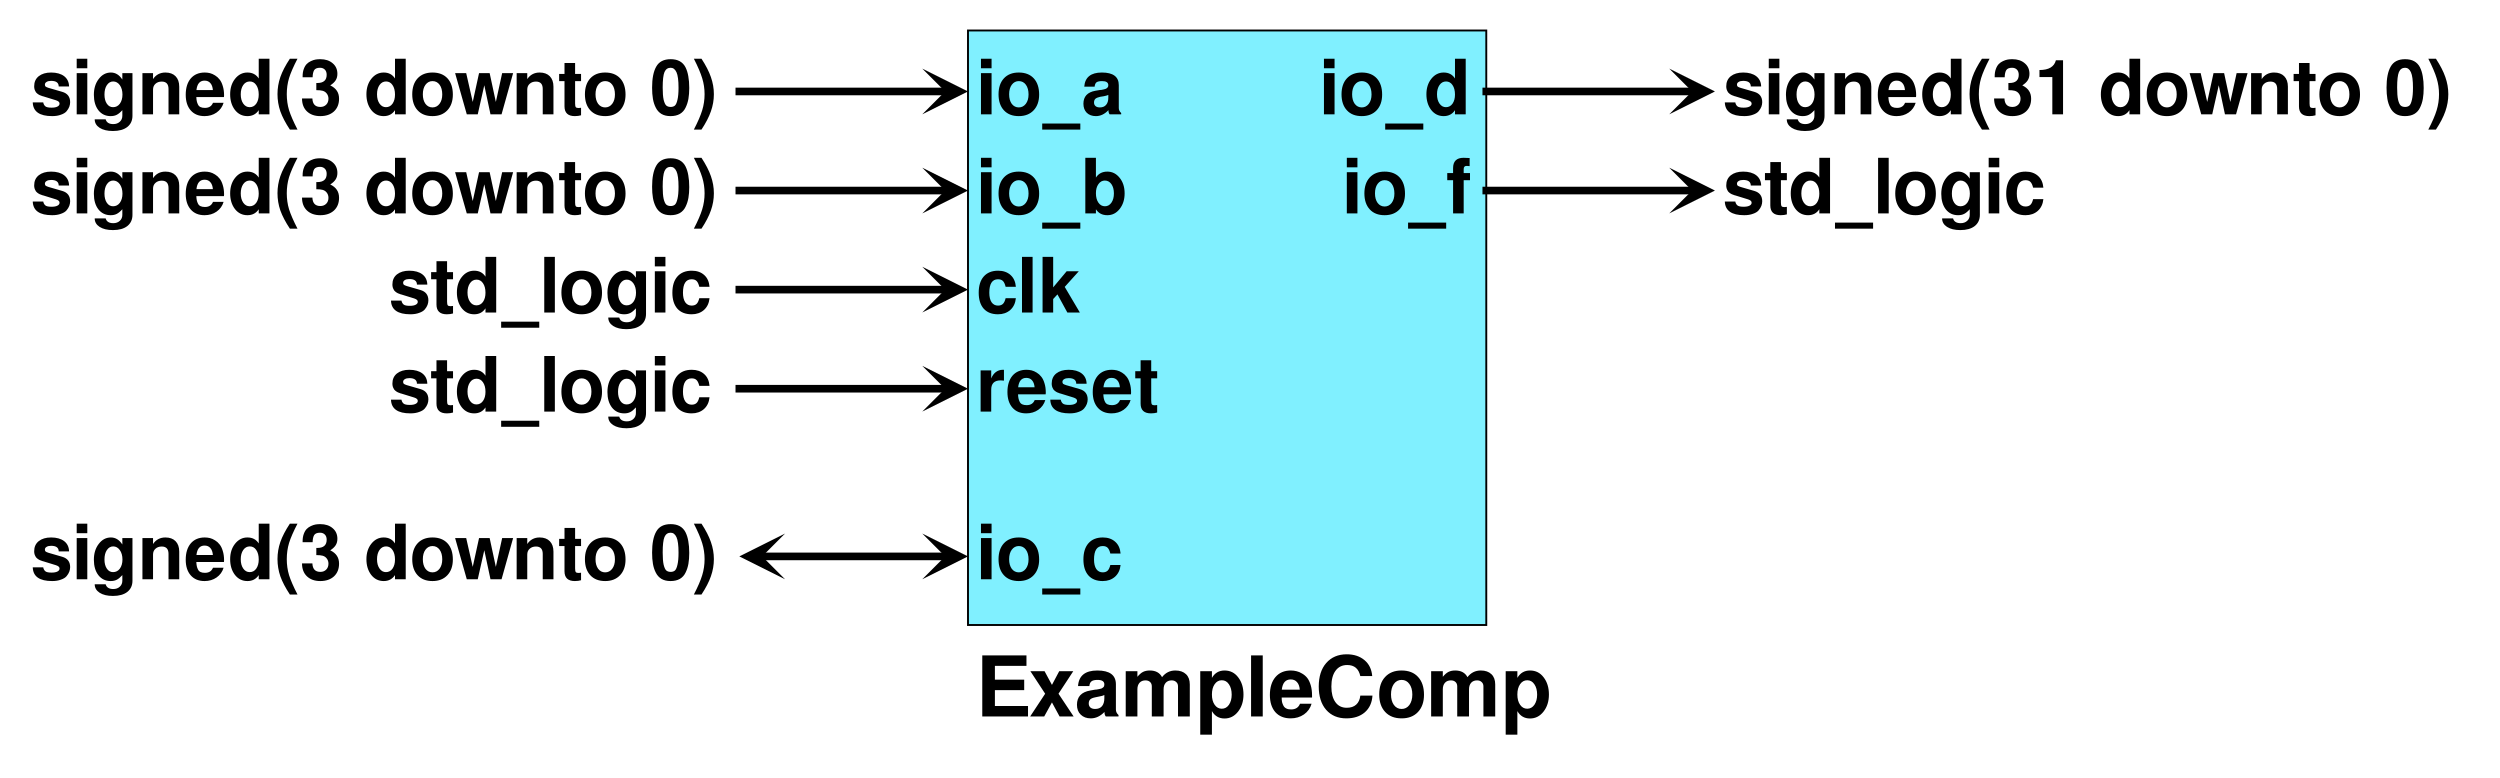
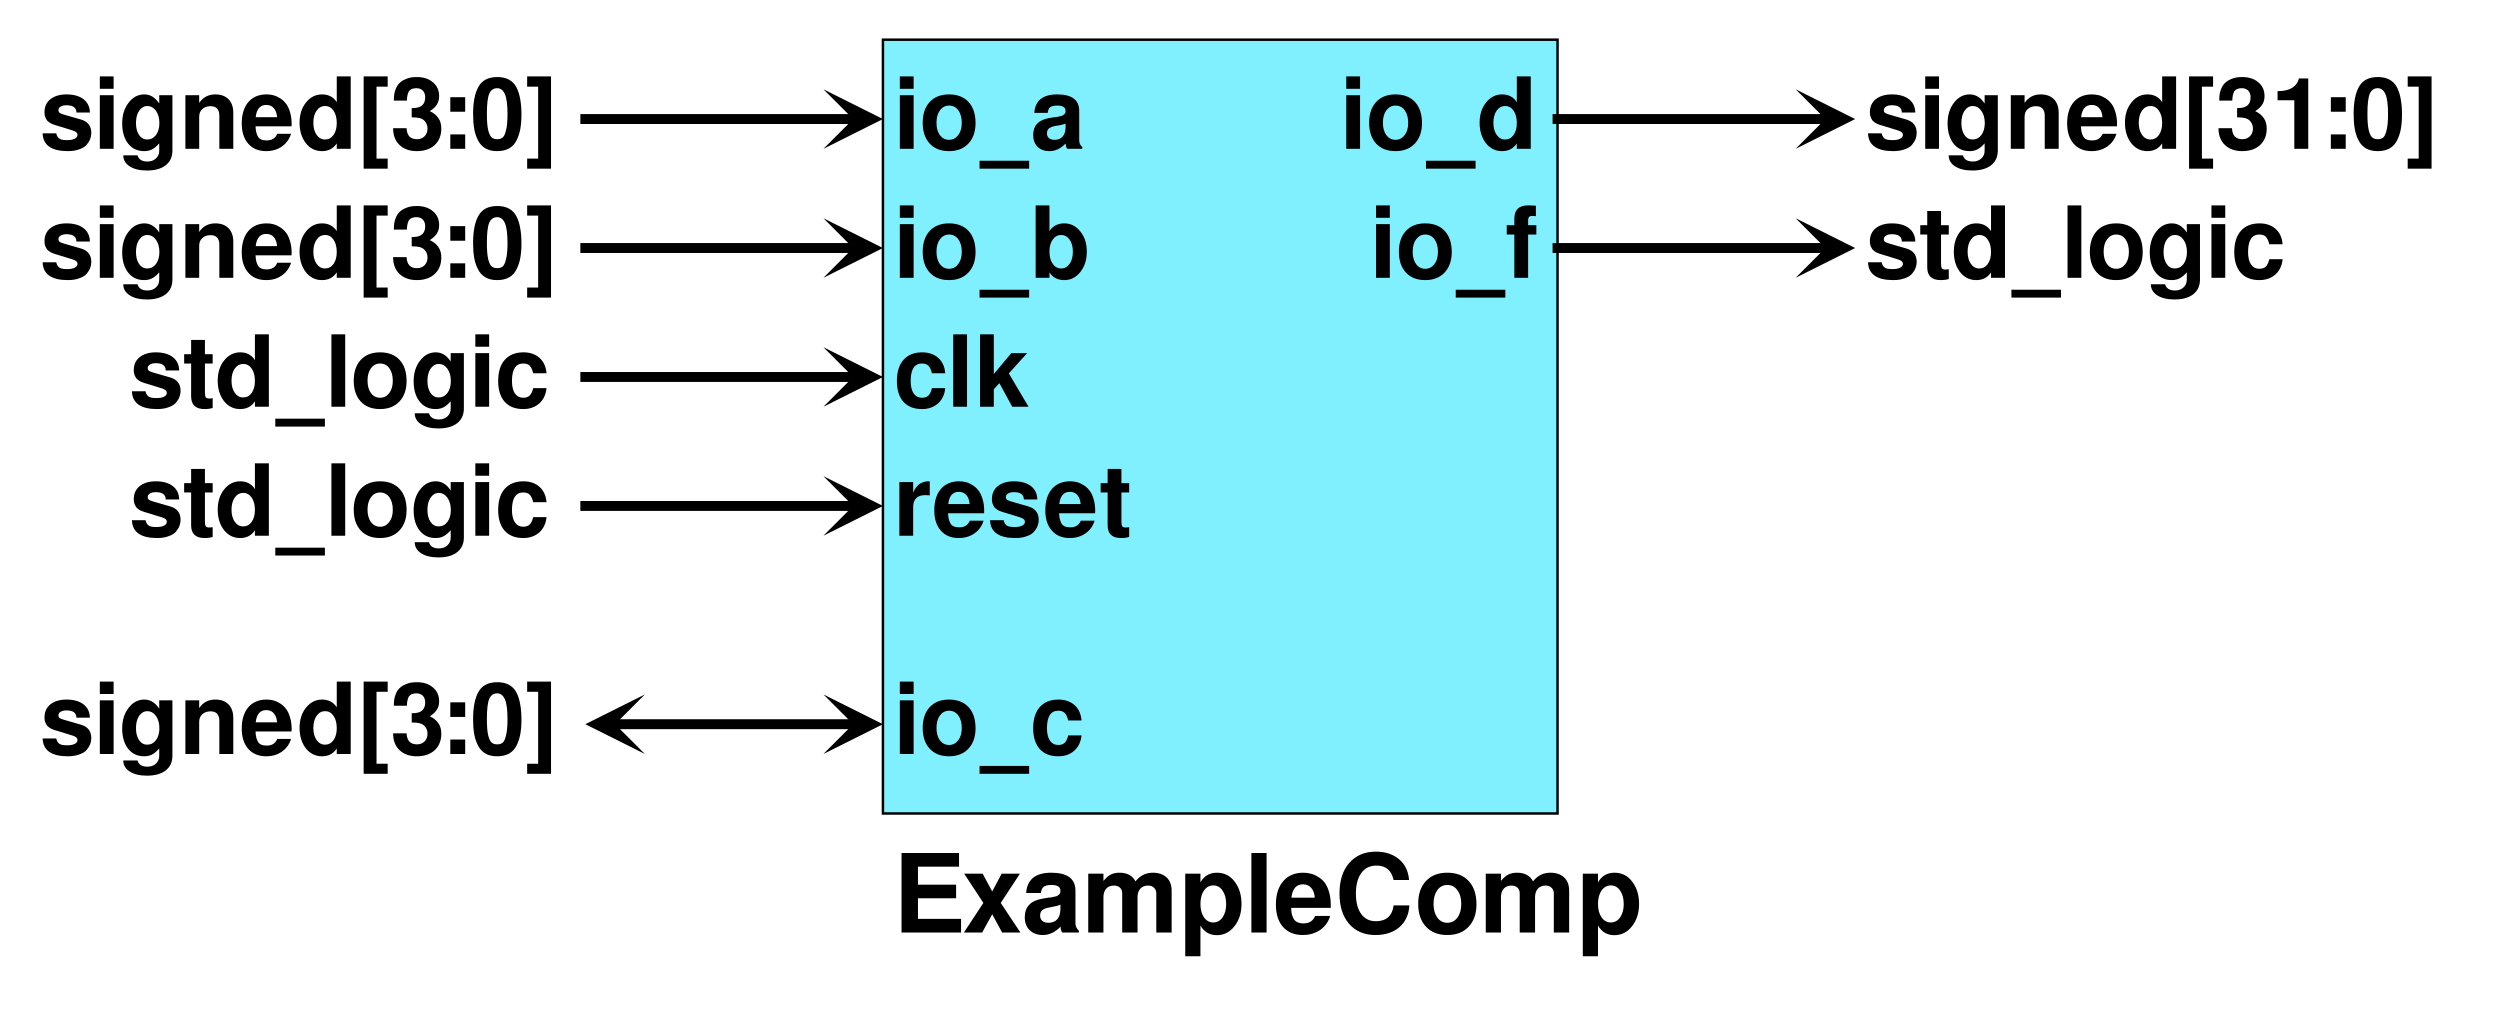
- <svg xmlns="http://www.w3.org/2000/svg" height="102px" version="1.1" viewBox="0 0 328 102" width="328px" x="0px" y="0px">
-   <g transform="translate(127 4)">
+ <svg xmlns="http://www.w3.org/2000/svg" height="102px" version="1.1" viewBox="0 0 252 102" width="252px" x="0px" y="0px">
+   <g transform="translate(89 4)">
    <rect height="78" style="fill:rgb(128,240,255);stroke:none;" width="68" x="0" y="0" />
    <rect height="78" style="fill:none;stroke:rgb(0,0,0);stroke-width:0.25;stroke-miterlimit:10;stroke-linecap:square;" width="68" x="0" y="0" />
    <text style="fill:rgb(0,0,0);stroke:none;font-family:&quot;FreeSans&quot;;font-size:11px;font-weight:bold;" x="1" y="90">ExampleComp</text>
    <text style="fill:rgb(0,0,0);stroke:none;font-family:&quot;FreeSans&quot;;font-size:10px;font-weight:bold;" x="1" y="11">io_a</text>
    <text style="fill:rgb(0,0,0);stroke:none;font-family:&quot;FreeSans&quot;;font-size:10px;font-weight:bold;" x="1" y="24">io_b</text>
    <text style="fill:rgb(0,0,0);stroke:none;font-family:&quot;FreeSans&quot;;font-size:10px;font-weight:bold;" x="1" y="37">clk</text>
    <text style="fill:rgb(0,0,0);stroke:none;font-family:&quot;FreeSans&quot;;font-size:10px;font-weight:bold;" x="1" y="50">reset</text>
    <text style="fill:rgb(0,0,0);stroke:none;font-family:&quot;FreeSans&quot;;font-size:10px;font-weight:bold;" x="1" y="72">io_c</text>
    <text style="fill:rgb(0,0,0);stroke:none;font-family:&quot;FreeSans&quot;;font-size:10px;font-weight:bold;" x="46" y="11">io_d</text>
    <text style="fill:rgb(0,0,0);stroke:none;font-family:&quot;FreeSans&quot;;font-size:10px;font-weight:bold;" x="49" y="24">io_f</text>
-     <text style="fill:rgb(0,0,0);stroke:none;font-family:&quot;FreeSans&quot;;font-size:10px;font-weight:bold;" x="-123" y="11">signed(3 downto 0)</text>
-     <text style="fill:rgb(0,0,0);stroke:none;font-family:&quot;FreeSans&quot;;font-size:10px;font-weight:bold;" x="-123" y="24">signed(3 downto 0)</text>
+     <text style="fill:rgb(0,0,0);stroke:none;font-family:&quot;FreeSans&quot;;font-size:10px;font-weight:bold;" x="-85" y="11">signed[3:0]</text>
+     <text style="fill:rgb(0,0,0);stroke:none;font-family:&quot;FreeSans&quot;;font-size:10px;font-weight:bold;" x="-85" y="24">signed[3:0]</text>
    <text style="fill:rgb(0,0,0);stroke:none;font-family:&quot;FreeSans&quot;;font-size:10px;font-weight:bold;" x="-76" y="37">std_logic</text>
    <text style="fill:rgb(0,0,0);stroke:none;font-family:&quot;FreeSans&quot;;font-size:10px;font-weight:bold;" x="-76" y="50">std_logic</text>
-     <text style="fill:rgb(0,0,0);stroke:none;font-family:&quot;FreeSans&quot;;font-size:10px;font-weight:bold;" x="-123" y="72">signed(3 downto 0)</text>
-     <text style="fill:rgb(0,0,0);stroke:none;font-family:&quot;FreeSans&quot;;font-size:10px;font-weight:bold;" x="99" y="11">signed(31 downto 0)</text>
+     <text style="fill:rgb(0,0,0);stroke:none;font-family:&quot;FreeSans&quot;;font-size:10px;font-weight:bold;" x="-85" y="72">signed[3:0]</text>
+     <text style="fill:rgb(0,0,0);stroke:none;font-family:&quot;FreeSans&quot;;font-size:10px;font-weight:bold;" x="99" y="11">signed[31:0]</text>
    <text style="fill:rgb(0,0,0);stroke:none;font-family:&quot;FreeSans&quot;;font-size:10px;font-weight:bold;" x="99" y="24">std_logic</text>
    <line style="fill:none;stroke:rgb(0,0,0);stroke-miterlimit:10;stroke-linecap:square;" x1="-30" x2="-3" y1="8" y2="8" />
    <path d="M0,8 L-6.0,11 L-3.0,8 L-6.0,5 Z" style="fill:rgb(0,0,0);stroke:none;" />
    <line style="fill:none;stroke:rgb(0,0,0);stroke-miterlimit:10;stroke-linecap:square;" x1="-30" x2="-3" y1="21" y2="21" />
    <path d="M0,21 L-6.0,24 L-3.0,21 L-6.0,18 Z" style="fill:rgb(0,0,0);stroke:none;" />
    <line style="fill:none;stroke:rgb(0,0,0);stroke-miterlimit:10;stroke-linecap:square;" x1="-30" x2="-3" y1="34" y2="34" />
    <path d="M0,34 L-6.0,37 L-3.0,34 L-6.0,31 Z" style="fill:rgb(0,0,0);stroke:none;" />
    <line style="fill:none;stroke:rgb(0,0,0);stroke-miterlimit:10;stroke-linecap:square;" x1="-30" x2="-3" y1="47" y2="47" />
    <path d="M0,47 L-6.0,50 L-3.0,47 L-6.0,44 Z" style="fill:rgb(0,0,0);stroke:none;" />
    <line style="fill:none;stroke:rgb(0,0,0);stroke-miterlimit:10;stroke-linecap:square;" x1="-27" x2="-3" y1="69" y2="69" />
    <path d="M0,69 L-6.0,72 L-3.0,69 L-6.0,66 Z" style="fill:rgb(0,0,0);stroke:none;" />
    <path d="M-30,69 L-24.0,72 L-27.0,69 L-24.0,66 Z" style="fill:rgb(0,0,0);stroke:none;" />
    <line style="fill:none;stroke:rgb(0,0,0);stroke-miterlimit:10;stroke-linecap:square;" x1="68" x2="95" y1="8" y2="8" />
    <path d="M98,8 L92.0,11 L95.0,8 L92.0,5 Z" style="fill:rgb(0,0,0);stroke:none;" />
    <line style="fill:none;stroke:rgb(0,0,0);stroke-miterlimit:10;stroke-linecap:square;" x1="68" x2="95" y1="21" y2="21" />
    <path d="M98,21 L92.0,24 L95.0,21 L92.0,18 Z" style="fill:rgb(0,0,0);stroke:none;" />
  </g>
</svg>
